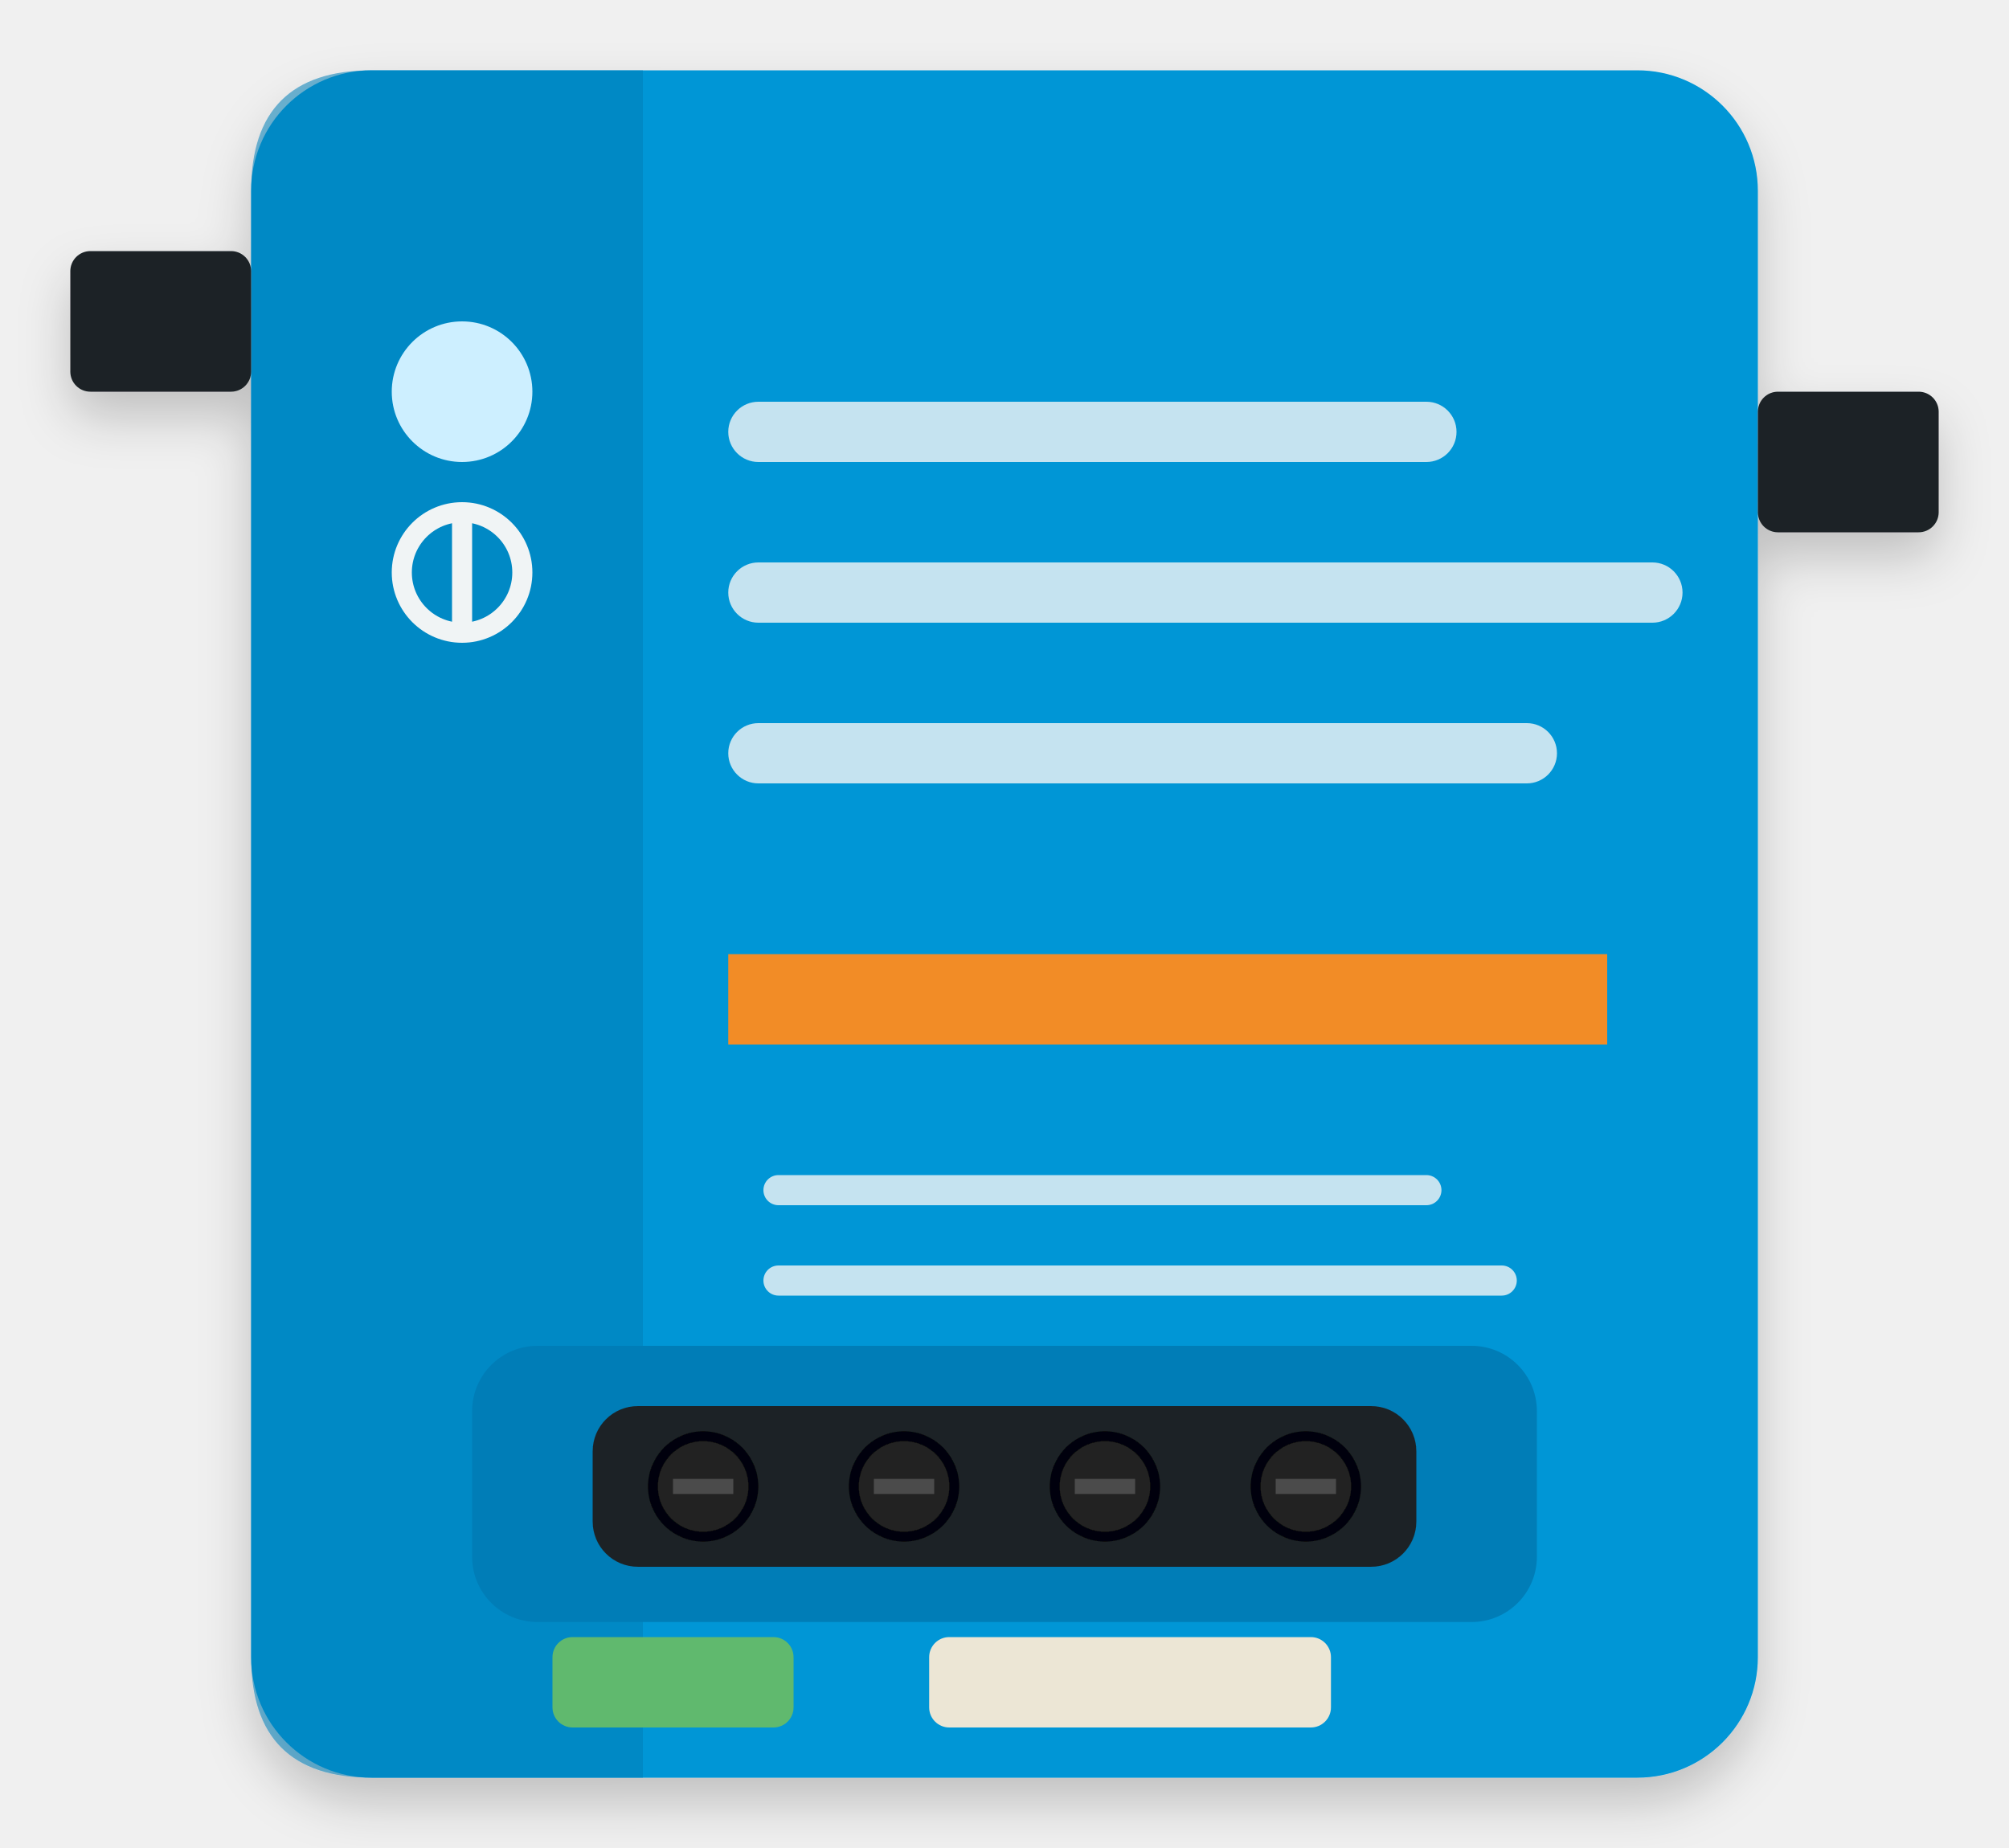
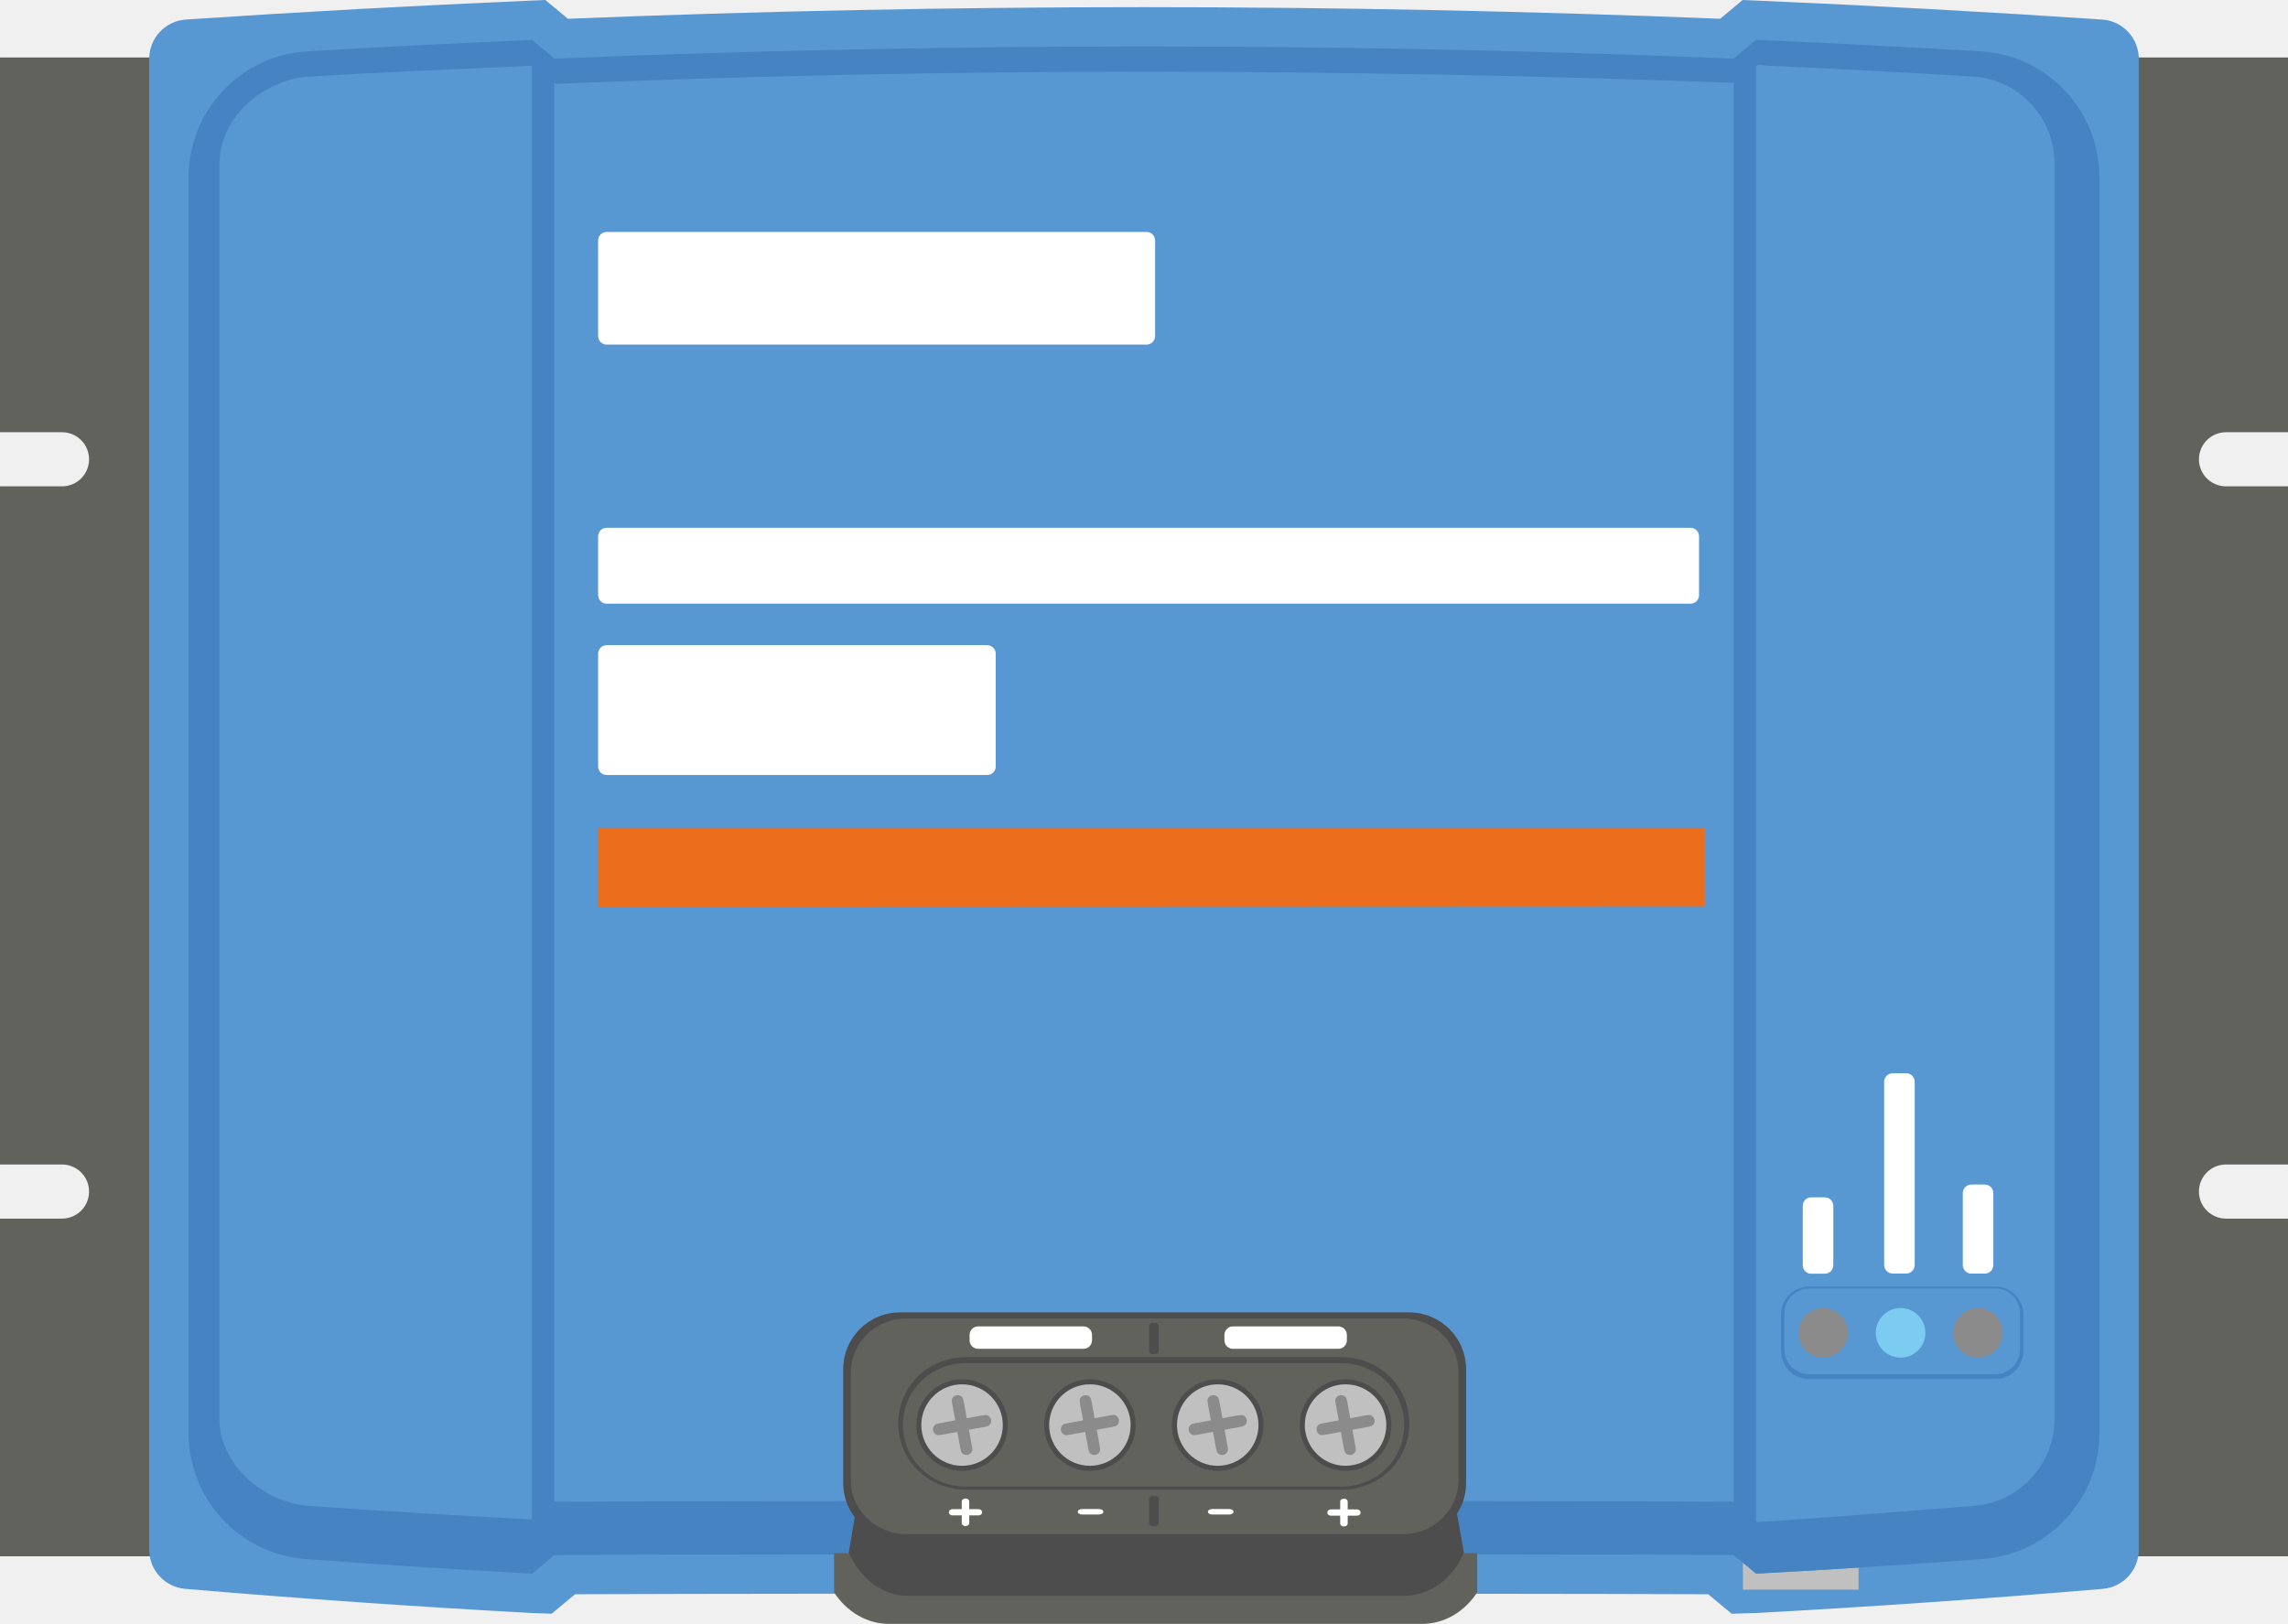
- <svg xmlns="http://www.w3.org/2000/svg" width="400" height="368" viewBox="56 72 400 368" role="img" aria-label="orion_tr_smart_large_isolated">
-   <defs>
-     <filter id="shadow" x="-20%" y="-20%" width="140%" height="140%">
-       <feDropShadow dx="0" dy="5" stdDeviation="5" flood-color="#000" flood-opacity="0.2" />
-     </filter>
+ <svg xmlns="http://www.w3.org/2000/svg" xml:space="preserve" width="268.463mm" height="190.597mm" version="1.1" style="shape-rendering:geometricPrecision; text-rendering:geometricPrecision; image-rendering:optimizeQuality; fill-rule:evenodd; clip-rule:evenodd" viewBox="0 0 25424.7 18050.49" id="svg39">
+   <defs id="defs1">
+     <style type="text/css" id="style1">
+    
+     .fil3 {fill:#4683C3;fill-rule:nonzero}
+     .fil6 {fill:#4E4D4D;fill-rule:nonzero}
+     .fil1 {fill:#5898D2;fill-rule:nonzero}
+     .fil0 {fill:#62625D;fill-rule:nonzero}
+     .fil5 {fill:#7CCCF1;fill-rule:nonzero}
+     .fil4 {fill:#8B8B8B;fill-rule:nonzero}
+     .fil2 {fill:#C1C0C1;fill-rule:nonzero}
+     .fil8 {fill:#EC6D1C;fill-rule:nonzero}
+     .fil7 {fill:white;fill-rule:nonzero}
+    
+   </style>
  </defs>
-   <g id="product" filter="url(#shadow)">
-     <rect x="106" y="86" width="300" height="340" rx="24" fill="#0096D6" />
-     <path d="M106 110 Q106 86 130 86 H184 V426 H130 Q106 426 106 402 Z" fill="#007DB7" opacity="0.55" />
-     <rect x="70" y="122" width="36" height="28" rx="4" fill="#1D2428" />
-     <rect x="406" y="150" width="36" height="28" rx="4" fill="#1D2428" />
-     <circle cx="148" cy="150" r="14" fill="#CDEFFF" />
-     <circle cx="148" cy="186" r="12" fill="none" stroke="#F0F4F5" stroke-width="4" />
-     <line x1="148" y1="174" x2="148" y2="198" stroke="#F0F4F5" stroke-width="4" />
-     <rect x="201" y="152" width="145" height="12" rx="6.0" fill="#F0F4F5" opacity="0.82" />
-     <rect x="201" y="184" width="190" height="12" rx="6.0" fill="#F0F4F5" opacity="0.82" />
-     <rect x="201" y="216" width="165" height="12" rx="6.0" fill="#F0F4F5" opacity="0.82" />
-     <rect x="201" y="262" width="175" height="18" fill="#F28C28" />
-     <rect x="208" y="306" width="135" height="6" rx="3.0" fill="#F0F4F5" opacity="0.82" />
-     <rect x="208" y="324" width="150" height="6" rx="3.0" fill="#F0F4F5" opacity="0.82" />
-     <rect x="208" y="342" width="120" height="6" rx="3.0" fill="#F0F4F5" opacity="0.82" />
-     <rect x="150" y="340" width="212" height="55" rx="13" fill="#007DB7" />
-     <rect x="174" y="352" width="164" height="32" rx="9" fill="#1D2428" />
-     <circle cx="196" cy="368" r="10" fill="#222" stroke="#050607" stroke-width="2" />
-     <line x1="190" y1="368" x2="202" y2="368" stroke="#4B4B4B" stroke-width="3" />
-     <circle cx="236" cy="368" r="10" fill="#222" stroke="#050607" stroke-width="2" />
-     <line x1="230" y1="368" x2="242" y2="368" stroke="#4B4B4B" stroke-width="3" />
-     <circle cx="276" cy="368" r="10" fill="#222" stroke="#050607" stroke-width="2" />
-     <line x1="270" y1="368" x2="282" y2="368" stroke="#4B4B4B" stroke-width="3" />
-     <circle cx="316" cy="368" r="10" fill="#222" stroke="#050607" stroke-width="2" />
-     <line x1="310" y1="368" x2="322" y2="368" stroke="#4B4B4B" stroke-width="3" />
-     <rect x="166" y="398" width="48" height="18" rx="4" fill="#60B96E" />
-     <rect x="241" y="398" width="80" height="18" rx="4" fill="#ECE6D5" />
+   <g id="Layer_x0020_1">
+     <g id="_2381101787728">
+       <path class="fil0" d="M-0 638.72l0 4165.76 688.83 0c166.1,0 300.74,134.65 300.74,300.74 0,166.09 -134.64,300.75 -300.74,300.75l-688.83 0 0 7538 688.83 0c166.1,0 300.74,134.65 300.74,300.75 0,166.09 -134.64,300.74 -300.74,300.74l-688.83 0 0 3753.4 2096.44 0 0 -16660.15 -2096.44 0z" id="path1" />
+       <path class="fil0" d="M25424.7 638.72l0 4165.76 -688.83 0c-166.09,0 -300.74,134.65 -300.74,300.74 0,166.09 134.65,300.75 300.74,300.75l688.83 0 0 7538 -688.83 0c-166.09,0 -300.74,134.65 -300.74,300.75 0,166.09 134.65,300.74 300.74,300.74l688.83 0 0 3753.4 -2096.44 0 0 -16660.15 2096.44 0z" id="path2" />
+     </g>
+     <path class="fil1" d="M23358.9 217.27l-0.02 0c-1267.04,-84.88 -2554.11,-155.53 -3825.43,-210.02l-168.77 -7.22 -250.04 208.52c-2128.93,-85.63 -4281.82,-129.03 -6402.1,-129.03l-20.08 0c-2113.42,0.27 -4259.63,43.66 -6382.38,129.03l-250.04 -208.56 -168.78 7.23c-1270.48,54.46 -2557.55,125.12 -3825.43,210.05l-0.02 0c-229.41,15.36 -407.64,205.93 -407.64,435.85l0 16572.45c0,226.87 173.67,415.99 399.73,435.25 1267.43,108.02 2555.44,197.98 3828.29,267.36l243.5 9.33 260.98 -216.75c653.97,-2.81 1752.43,-4.65 2984.73,-5.75 151.22,138.21 352.48,222.56 573.49,222.56l5763.61 0c220.79,0 421.89,-84.17 573.05,-222.15 1182.73,1.24 2119.38,3.11 2696.59,5.4l260.9 216.75 295.48 -9.33c1271.34,-69.29 2559.35,-159.25 3828.28,-267.42l0.01 -0.01c226.06,-19.25 399.74,-208.37 399.74,-435.24l0 -16572.45c0,-229.92 -178.23,-420.49 -407.64,-435.85z" id="path3" />
+     <polygon class="fil2" points="19367.85,16949.2 20652.87,16949.2 20652.87,17669.69 19367.85,17669.69 " id="polygon3" />
+     <path class="fil1" d="M12692.51 516.39c2265.32,-0.28 4457.48,48.19 6572.6,135.5l0 16632.75c-2146.87,-10.21 -11071.42,-10.59 -13105.52,0l0 -16632.74c2102.81,-86.82 4281.7,-135.23 6532.92,-135.51z" id="path4" />
+     <path class="fil1" d="M3416.74 570.15c818.42,-47.97 1649.61,-90.32 2493.22,-126.48l0 17048.3c-854.58,-46.58 -1692.91,-101.03 -2514.36,-162.4 -733.32,-54.79 -1300.59,-665.04 -1300.59,-1400.4l0 -13957.17c0,-743.56 579.43,-1358.34 1321.73,-1401.85z" id="path5" />
+     <path class="fil1" d="M23329.69 1972.01l0 13957.19c0,735.34 -567.24,1345.59 -1300.54,1400.39 -821.42,61.4 -1659.74,115.88 -2514.4,162.47l0 -17048.35c843.6,36.16 1674.8,78.5 2493.21,126.46 742.3,43.5 1321.74,658.28 1321.74,1401.85z" id="path6" />
+     <polygon class="fil3" points="19514.74,443.7 19265.11,651.89 19265.11,17284.64 19514.74,17492.06 " id="polygon6" />
+     <polygon class="fil3" points="6159.59,651.9 5909.96,443.67 5909.96,17491.97 6159.59,17284.64 " id="polygon7" />
+     <path class="fil3" d="M19664.73 731.42c770.64,33.86 1487.06,73.78 2255.27,118.8 510.53,29.92 910.44,454.13 910.44,965.75l0 13957.18c0,503.43 -393.7,927.2 -896.29,964.75 -773.08,57.76 -1642.35,136.66 -2419.41,180.09l-247.36 -226.22c-1106.11,-5.76 -4050.74,-7.81 -6437.66,-7.81 -3056.24,0 -5675.23,3.07 -6672.2,7.81l-247.55 198.61c-776.28,-43.38 -1708.06,-94.62 -2481.85,-152.46 -502.57,-37.56 -989.86,-461.34 -989.86,-964.75l0 -13957.19c0,-511.63 493.53,-935.84 1004.06,-965.75 767.95,-45 1696.7,-84.93 2467.66,-118.81l267.65 200.92c2171.95,-89.67 4370.6,-135.13 6534.88,-135.13l19.65 0c2157.55,0.27 4493.27,46.59 6532.97,123.87l273.86 -201.79 125.76 12.13zm-399.62 -79.52l0 0c-2102.8,-86.82 -4281.69,-135.24 -6532.91,-135.51 -6.51,0 -13.21,-0.01 -19.71,-0.01 -2258.41,0 -4443.84,48.44 -6552.9,135.51l-249.62 -208.19c-843.6,36.16 -1674.8,78.5 -2493.22,126.46 -742.3,43.49 -1321.74,658.28 -1321.74,1401.85l0 13957.19c0,735.34 567.24,1345.59 1300.54,1400.39 821.42,61.4 1659.75,115.89 2514.41,162.47l249.62 -207.41c1083.14,-5.15 3891.89,-7.79 6670.14,-7.79 2728.48,0 5427.52,2.55 6435.38,7.79l249.63 207.33c854.59,-46.58 1692.91,-101.03 2514.37,-162.4 733.31,-54.79 1300.58,-665.04 1300.58,-1400.39l0 -13957.18c0,-743.57 -579.43,-1358.35 -1321.72,-1401.85 -818.42,-47.97 -1649.62,-90.32 -2493.23,-126.48l-249.63 208.23zm-9290.54 16827.87l0 0 5688.29 0c351.35,0 636.15,-276.26 636.15,-617.03l-6960.61 0c0,340.77 284.82,617.03 636.16,617.03z" id="path7" />
+     <path class="fil3" d="M19790.78 15017.17l0 -404.39c0,-172.28 140.15,-312.43 312.44,-312.43l2068.51 0c172.29,0 312.44,140.15 312.44,312.43l0 404.39c0,172.29 -140.15,312.44 -312.44,312.44l-2068.51 0c-172.29,0 -312.44,-140.15 -312.44,-312.44zm312.44 -694.62l0 0c-151.07,0 -273.96,122.91 -273.96,273.96l0 404.38c0,151.05 122.89,273.96 273.96,273.96l2068.51 0c151.07,0 273.96,-122.91 273.96,-273.96l0 -404.38c0,-151.05 -122.89,-273.96 -273.96,-273.96l-2068.51 0z" id="path8" />
+     <g id="_2381101801424">
+       <path class="fil4" d="M21703.97 14814.99c0,-152.08 123.29,-275.36 275.36,-275.36 152.08,0 275.35,123.29 275.35,275.36 0,152.08 -123.28,275.36 -275.35,275.36 -152.08,0 -275.36,-123.29 -275.36,-275.36z" id="path9" />
+       <g id="g11">
+         <g id="g10">
+           <path class="fil5" d="M20844.19 14814.99c0,-152.08 123.28,-275.36 275.35,-275.36 152.08,0 275.36,123.29 275.36,275.36 0,152.08 -123.29,275.36 -275.36,275.36 -152.08,0 -275.35,-123.29 -275.35,-275.36z" id="path10" />
+         </g>
+       </g>
+       <path class="fil4" d="M19984.4 14814.99c0,-152.08 123.29,-275.36 275.36,-275.36 152.08,0 275.36,123.29 275.36,275.36 0,152.08 -123.29,275.36 -275.36,275.36 -152.08,0 -275.36,-123.29 -275.36,-275.36z" id="path11" />
+     </g>
+     <g id="_2381101803184">
+       <path class="fil0" d="M9268.17 17263.97l0 435.91c138.3,212.53 361.42,350.63 613.26,350.63l5920.19 0c251.85,0 474.97,-138.1 613.27,-350.63l0 -435.91 -7146.72 0z" id="path12" />
+       <path class="fil6" d="M15598.78 17738.2c296.27,0 551.53,-197.17 668.44,-481.29l-101.63 -572.95 -6637.55 0.15 -96.65 573.78c120.52,273.21 363.69,480.3 652.88,480.3l5514.51 0z" id="path13" />
+     </g>
+     <path class="fil6" d="M10002.16 17115.31l5657.02 0c349.41,0 632.66,-283.25 632.66,-632.66l0 -1262.22c0,-349.4 -283.24,-632.66 -632.66,-632.66l-5657.02 0c-349.41,0 -632.66,283.25 -632.66,632.66l0 1262.22c0,349.4 283.24,632.66 632.66,632.66z" id="path14" />
+     <path class="fil0" d="M10072.01 17052.9l5517.34 0c340.78,0 617.03,-268.69 617.03,-600.13l0 -1197.33c0,-331.45 -276.25,-600.13 -617.03,-600.13l-5517.34 0c-340.79,0 -617.04,268.69 -617.04,600.13l0 1197.33c0,331.45 276.25,600.13 617.04,600.13z" id="path15" />
+     <g id="_2381101803120">
+       <g id="g17">
+         <path class="fil2" d="M14471.1 15840.29c0,-265.65 215.35,-481 481,-481 265.66,0 481.01,215.35 481.01,481 0,265.66 -215.35,481.01 -481.01,481.01 -265.65,0 -481,-215.35 -481,-481.01z" id="path16" />
+         <path class="fil6" d="M14442.91 15840.28c0,-280.77 228.42,-509.17 509.18,-509.17 280.76,0 509.18,228.4 509.18,509.17 0,280.77 -228.42,509.18 -509.18,509.18 -280.76,0 -509.18,-228.41 -509.18,-509.18zm56.36 0l0 0c0,249.68 203.13,452.82 452.82,452.82 249.69,0 452.82,-203.14 452.82,-452.82 0,-249.67 -203.13,-452.81 -452.82,-452.81 -249.69,0 -452.82,203.14 -452.82,452.81z" id="path17" />
+       </g>
+       <g id="g19">
+         <path class="fil2" d="M10209.61 15840.29c0,-265.65 215.35,-481 481.01,-481 265.65,0 481,215.35 481,481 0,265.66 -215.35,481.01 -481,481.01 -265.66,0 -481.01,-215.35 -481.01,-481.01z" id="path18" />
+         <path class="fil6" d="M10181.43 15840.28c0,-280.77 228.42,-509.17 509.18,-509.17 280.76,0 509.18,228.4 509.18,509.17 0,280.77 -228.42,509.18 -509.18,509.18 -280.76,0 -509.18,-228.41 -509.18,-509.18zm56.36 0l0 0c0,249.68 203.13,452.82 452.82,452.82 249.69,0 452.82,-203.14 452.82,-452.82 0,-249.67 -203.13,-452.81 -452.82,-452.81 -249.69,0 -452.82,203.14 -452.82,452.81z" id="path19" />
+       </g>
+       <g id="g21">
+         <path class="fil2" d="M11630.1 15840.29c0,-265.65 215.36,-481 481.01,-481 265.65,0 481,215.35 481,481 0,265.66 -215.35,481.01 -481,481.01 -265.65,0 -481.01,-215.35 -481.01,-481.01z" id="path20" />
+         <path class="fil6" d="M11601.92 15840.28c0,-280.77 228.42,-509.17 509.18,-509.17 280.76,0 509.18,228.4 509.18,509.17 0,280.77 -228.42,509.18 -509.18,509.18 -280.76,0 -509.18,-228.41 -509.18,-509.18zm56.36 0l0 0c0,249.68 203.13,452.82 452.82,452.82 249.69,0 452.82,-203.14 452.82,-452.82 0,-249.67 -203.13,-452.81 -452.82,-452.81 -249.69,0 -452.82,203.14 -452.82,452.81z" id="path21" />
+       </g>
+       <g id="g23">
+         <path class="fil2" d="M13050.6 15840.29c0,-265.65 215.35,-481 481,-481 265.66,0 481.01,215.35 481.01,481 0,265.66 -215.35,481.01 -481.01,481.01 -265.65,0 -481,-215.35 -481,-481.01z" id="path22" />
+         <path class="fil6" d="M13022.42 15840.28c0,-280.77 228.42,-509.17 509.18,-509.17 280.76,0 509.18,228.4 509.18,509.17 0,280.77 -228.42,509.18 -509.18,509.18 -280.76,0 -509.18,-228.41 -509.18,-509.18zm56.36 0l0 0c0,249.68 203.12,452.82 452.82,452.82 249.69,0 452.82,-203.14 452.82,-452.82 0,-249.67 -203.13,-452.81 -452.82,-452.81 -249.7,0 -452.82,203.14 -452.82,452.81z" id="path23" />
+       </g>
+       <g id="g24">
+         <path class="fil4" d="M15028.08 15892.66l33.48 182.41c5.82,31.71 5.73,38.82 1.62,55.38 -6.39,19.65 -27.35,37.8 -50.81,42.1 -22.09,4.06 -48.13,-5.45 -61.08,-21.56 -9.73,-14.03 -12.59,-21.99 -18.15,-52.34l-33.48 -182.41 -172.62 31.68c-31.77,5.83 -38.93,5.75 -55.37,1.68 -19.76,-6.37 -37.85,-27.34 -42.17,-50.85 -4.04,-22.04 5.42,-48.07 21.64,-61.05 13.92,-9.64 20.57,-12.38 52.33,-18.21l172.63 -31.68 -33.46 -182.29c-5.82,-31.72 -5.75,-38.93 -1.62,-55.39 6.39,-19.65 27.35,-37.8 50.81,-42.1 22.09,-4.06 48.13,5.46 61.08,21.56 9.71,13.91 12.59,21.99 18.15,52.35l33.45 182.3 172.68 -31.69c31.76,-5.83 38.9,-5.63 55.34,-1.56 19.76,6.37 37.85,27.35 42.17,50.85 4.04,22.05 -5.42,48.08 -21.64,61.05 -13.92,9.65 -20.53,12.26 -52.31,18.09l-172.68 31.69z" id="path24" />
+       </g>
+       <g id="g25">
+         <path class="fil4" d="M13607.59 15892.66l33.48 182.41c5.81,31.71 5.73,38.82 1.62,55.38 -6.39,19.65 -27.36,37.8 -50.8,42.1 -22.1,4.06 -48.15,-5.45 -61.09,-21.56 -9.73,-14.03 -12.58,-21.99 -18.15,-52.34l-33.48 -182.41 -172.62 31.68c-31.76,5.83 -38.93,5.75 -55.37,1.68 -19.76,-6.37 -37.85,-27.34 -42.17,-50.85 -4.04,-22.04 5.42,-48.07 21.64,-61.05 13.92,-9.64 20.57,-12.38 52.33,-18.21l172.63 -31.68 -33.45 -182.29c-5.82,-31.72 -5.76,-38.93 -1.63,-55.39 6.39,-19.65 27.36,-37.8 50.8,-42.1 22.1,-4.06 48.15,5.46 61.09,21.56 9.71,13.91 12.58,21.99 18.15,52.35l33.46 182.3 172.68 -31.69c31.76,-5.83 38.9,-5.63 55.34,-1.56 19.76,6.37 37.85,27.35 42.17,50.85 4.04,22.05 -5.42,48.08 -21.64,61.05 -13.92,9.65 -20.53,12.26 -52.31,18.09l-172.68 31.69z" id="path25" />
+       </g>
+       <g id="g26">
+         <path class="fil4" d="M12187.09 15892.66l33.48 182.41c5.81,31.71 5.73,38.82 1.62,55.38 -6.39,19.65 -27.35,37.8 -50.8,42.1 -22.1,4.06 -48.14,-5.45 -61.09,-21.56 -9.73,-14.03 -12.59,-21.99 -18.15,-52.34l-33.47 -182.41 -172.63 31.68c-31.76,5.83 -38.93,5.75 -55.37,1.68 -19.76,-6.37 -37.85,-27.34 -42.17,-50.85 -4.04,-22.04 5.43,-48.07 21.64,-61.05 13.92,-9.64 20.57,-12.38 52.34,-18.21l172.62 -31.68 -33.46 -182.29c-5.81,-31.72 -5.75,-38.93 -1.62,-55.39 6.39,-19.65 27.36,-37.8 50.81,-42.1 22.09,-4.06 48.14,5.46 61.09,21.56 9.7,13.91 12.58,21.99 18.15,52.35l33.46 182.3 172.68 -31.69c31.77,-5.83 38.9,-5.63 55.34,-1.56 19.77,6.37 37.85,27.35 42.17,50.85 4.04,22.05 -5.42,48.08 -21.63,61.05 -13.93,9.65 -20.54,12.26 -52.31,18.09l-172.68 31.69z" id="path26" />
+       </g>
+       <g id="g27">
+         <path class="fil4" d="M10766.59 15892.66l33.48 182.41c5.82,31.71 5.73,38.82 1.62,55.38 -6.39,19.65 -27.35,37.8 -50.8,42.1 -22.09,4.06 -48.14,-5.45 -61.09,-21.56 -9.73,-14.03 -12.58,-21.99 -18.15,-52.34l-33.48 -182.41 -172.62 31.68c-31.76,5.83 -38.93,5.75 -55.37,1.68 -19.76,-6.37 -37.85,-27.34 -42.16,-50.85 -4.05,-22.04 5.41,-48.07 21.63,-61.05 13.92,-9.64 20.57,-12.38 52.33,-18.21l172.63 -31.68 -33.46 -182.29c-5.81,-31.72 -5.74,-38.93 -1.62,-55.39 6.39,-19.65 27.36,-37.8 50.81,-42.1 22.09,-4.06 48.14,5.46 61.08,21.56 9.71,13.91 12.59,21.99 18.15,52.35l33.46 182.3 172.68 -31.69c31.76,-5.83 38.9,-5.63 55.34,-1.56 19.76,6.37 37.86,27.35 42.17,50.85 4.04,22.05 -5.42,48.08 -21.64,61.05 -13.92,9.65 -20.53,12.26 -52.31,18.09l-172.68 31.69z" id="path27" />
+       </g>
+     </g>
+     <g id="_2381101817680">
+       <path class="fil6" d="M12806.3 15051.12l32.65 0c20.81,0 37.68,-16.87 37.68,-37.68l0 -272.14c0,-20.81 -16.88,-37.68 -37.68,-37.68l-32.65 0c-20.82,0 -37.68,16.88 -37.68,37.68l0 272.14c0,20.82 16.87,37.68 37.68,37.68z" id="path28" />
+       <path class="fil6" d="M12805.82 16965.06l33.61 0c20.55,0 37.21,-16.66 37.21,-37.21l0 -264.37c0,-20.55 -16.66,-37.21 -37.21,-37.21l-33.61 0c-20.54,0 -37.2,16.66 -37.2,37.21l0 264.37c0,20.55 16.66,37.21 37.2,37.21z" id="path29" />
+     </g>
+     <path class="fil6" d="M9981.94 15821.97l0 -0.01c0,-407.05 322.97,-737.03 759.5,-737.03l4157.66 0c436.54,0 761.88,329.99 761.88,737.04 0,407.06 -325.34,737.05 -761.88,737.05l-4157.66 0c-436.53,0 -759.51,-329.99 -759.51,-737.05zm759.51 -669.93l0 0c-406.26,0 -707.51,307.09 -707.51,685.91 0,378.83 301.26,685.92 707.51,685.92l4157.66 0c406.26,0 704.39,-305.37 704.39,-684.19 0,-378.81 -298.13,-687.63 -704.39,-687.63l-4157.66 0z" id="path30" />
+     <path class="fil7" d="M10687.07 16691.53c0,-20.82 15.98,-34.66 41.68,-34.66 25.72,0 41.71,13.85 41.71,34.66l0 83.62 100.78 0c25.72,0 41.71,13.85 41.71,34.61 0,20.76 -15.99,34.61 -41.71,34.61l-100.78 0 0 83.62c0,20.77 -15.99,34.61 -41.71,34.61 -25.7,0 -41.68,-13.84 -41.68,-34.61l0 -83.62 -100.8 0c-25.7,0 -41.68,-13.85 -41.68,-34.61 0,-20.77 15.98,-34.61 41.68,-34.61l100.8 0 0 -83.62zm1523.8 81.93l0 0c32.07,1.46 49.42,13.61 49.42,31.18 0,16.52 -17.35,28.72 -49.42,30.18l-184.71 0c-32.09,-1.46 -49.43,-13.67 -49.43,-30.18 0,-17.57 17.34,-29.72 49.43,-31.18l184.71 0zm2681.67 -79.95l0 0c0,-20.96 15.99,-34.9 41.68,-34.9 25.72,0 41.71,13.94 41.71,34.9l0 84.42 100.78 0c25.72,0 41.7,13.94 41.7,34.9 0,20.95 -15.98,34.94 -41.7,34.94l-100.78 0 0 84.38c0,20.95 -15.99,34.89 -41.71,34.89 -25.69,0 -41.68,-13.94 -41.68,-34.89l0 -84.38 -100.79 0c-25.7,0 -41.69,-13.99 -41.69,-34.94 0,-20.96 15.99,-34.9 41.69,-34.9l100.79 0 0 -84.42zm-1235.67 79.95l0 0c32.09,1.46 49.42,13.61 49.42,31.18 0,16.52 -17.33,28.72 -49.42,30.18l-184.7 0c-32.08,-1.46 -49.43,-13.67 -49.43,-30.18 0,-17.57 17.35,-29.72 49.43,-31.18l184.7 0z" id="path37" />
+     <polygon class="fil8" points="6646.57,9201.62 18943.34,9201.47 18943.34,10074.18 6646.57,10079.32 " id="polygon38" style="display:inline" />
+     <rect style="display:inline;fill:#ffffff;fill-opacity:1;stroke-width:212.613;stroke-opacity:0.715" id="rect39" width="4418.262" height="1443.151" x="6646.57" y="7171.351" rx="94.705" />
+     <rect style="clip-rule:evenodd;display:inline;fill:#ffffff;fill-opacity:1;fill-rule:evenodd;stroke-width:49.026;stroke-opacity:0.715;image-rendering:optimizeQuality;shape-rendering:geometricPrecision;text-rendering:geometricPrecision" id="rect39-5" width="1360.627" height="249.169" x="10774.111" y="14743.618" rx="94.705" />
+     <rect style="clip-rule:evenodd;display:inline;fill:#ffffff;fill-opacity:1;fill-rule:evenodd;stroke-width:49.026;stroke-opacity:0.715;image-rendering:optimizeQuality;shape-rendering:geometricPrecision;text-rendering:geometricPrecision" id="rect39-5-1" width="1360.627" height="249.169" x="13606.104" y="14743.618" rx="94.705" />
+     <rect style="clip-rule:evenodd;display:inline;fill:#ffffff;fill-opacity:1;fill-rule:evenodd;stroke-width:45.199;stroke-opacity:0.715;image-rendering:optimizeQuality;shape-rendering:geometricPrecision;text-rendering:geometricPrecision" id="rect39-5-1-2" width="339.328" height="849.22" x="20032.711" y="13308.86" rx="94.705" />
+     <rect style="clip-rule:evenodd;display:inline;fill:#ffffff;fill-opacity:1;fill-rule:evenodd;stroke-width:73.182;stroke-opacity:0.715;image-rendering:optimizeQuality;shape-rendering:geometricPrecision;text-rendering:geometricPrecision" id="rect39-5-1-2-1" width="339.328" height="2226.231" x="20937.246" y="11929.83" rx="94.705" />
+     <rect style="clip-rule:evenodd;display:inline;fill:#ffffff;fill-opacity:1;fill-rule:evenodd;stroke-width:48.798;stroke-opacity:0.715;image-rendering:optimizeQuality;shape-rendering:geometricPrecision;text-rendering:geometricPrecision" id="rect39-5-1-2-3" width="339.328" height="989.857" x="21810.99" y="13166.967" rx="94.705" />
+     <rect style="clip-rule:evenodd;display:inline;fill:#ffffff;fill-opacity:1;fill-rule:evenodd;stroke-width:270.504;stroke-opacity:0.715;image-rendering:optimizeQuality;shape-rendering:geometricPrecision;text-rendering:geometricPrecision" id="rect39-4" width="12233.48" height="843.688" x="6646.57" y="5866.581" rx="94.705" />
+     <rect style="clip-rule:evenodd;display:inline;fill:#ffffff;fill-opacity:1;fill-rule:evenodd;stroke-width:234.372;stroke-opacity:0.715;image-rendering:optimizeQuality;shape-rendering:geometricPrecision;text-rendering:geometricPrecision" id="rect39-4-2" width="6189.206" height="1251.873" x="6646.57" y="2578.2" rx="94.705" />
+   </g>
+   <g id="BlueSolar_x0020_charge_x0020_controller_x0020_MPP">
  </g>
</svg>
